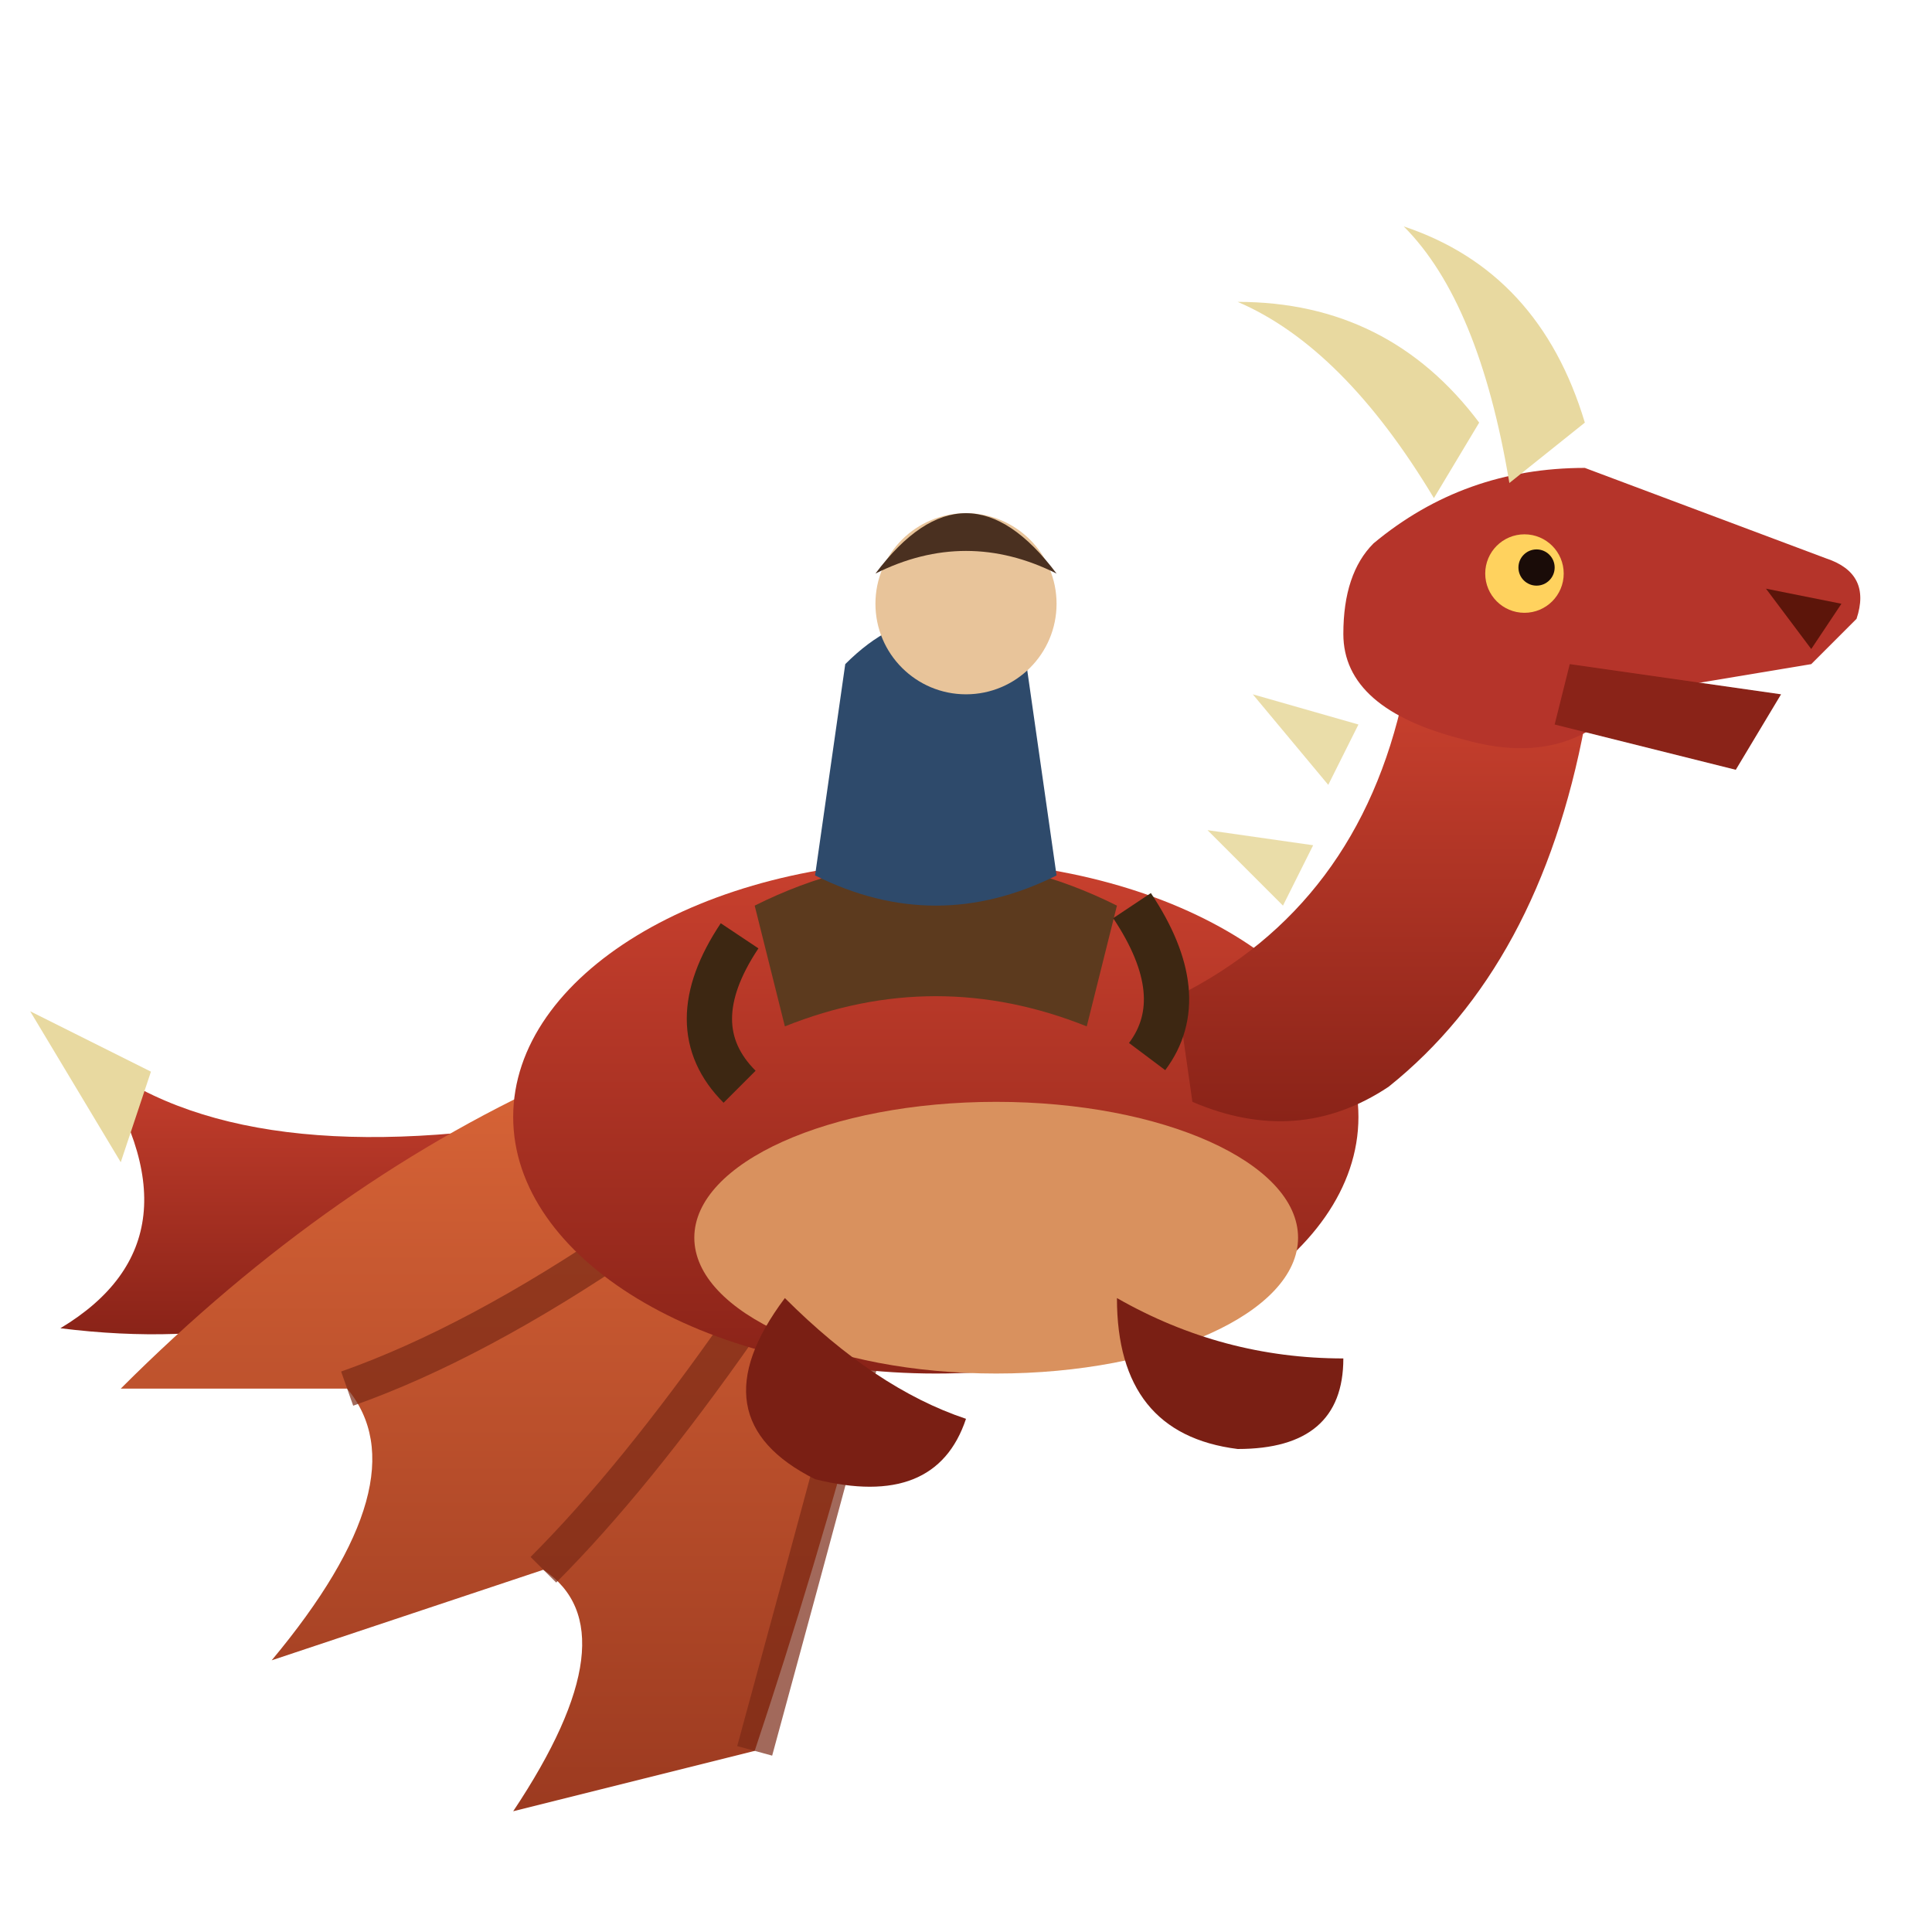
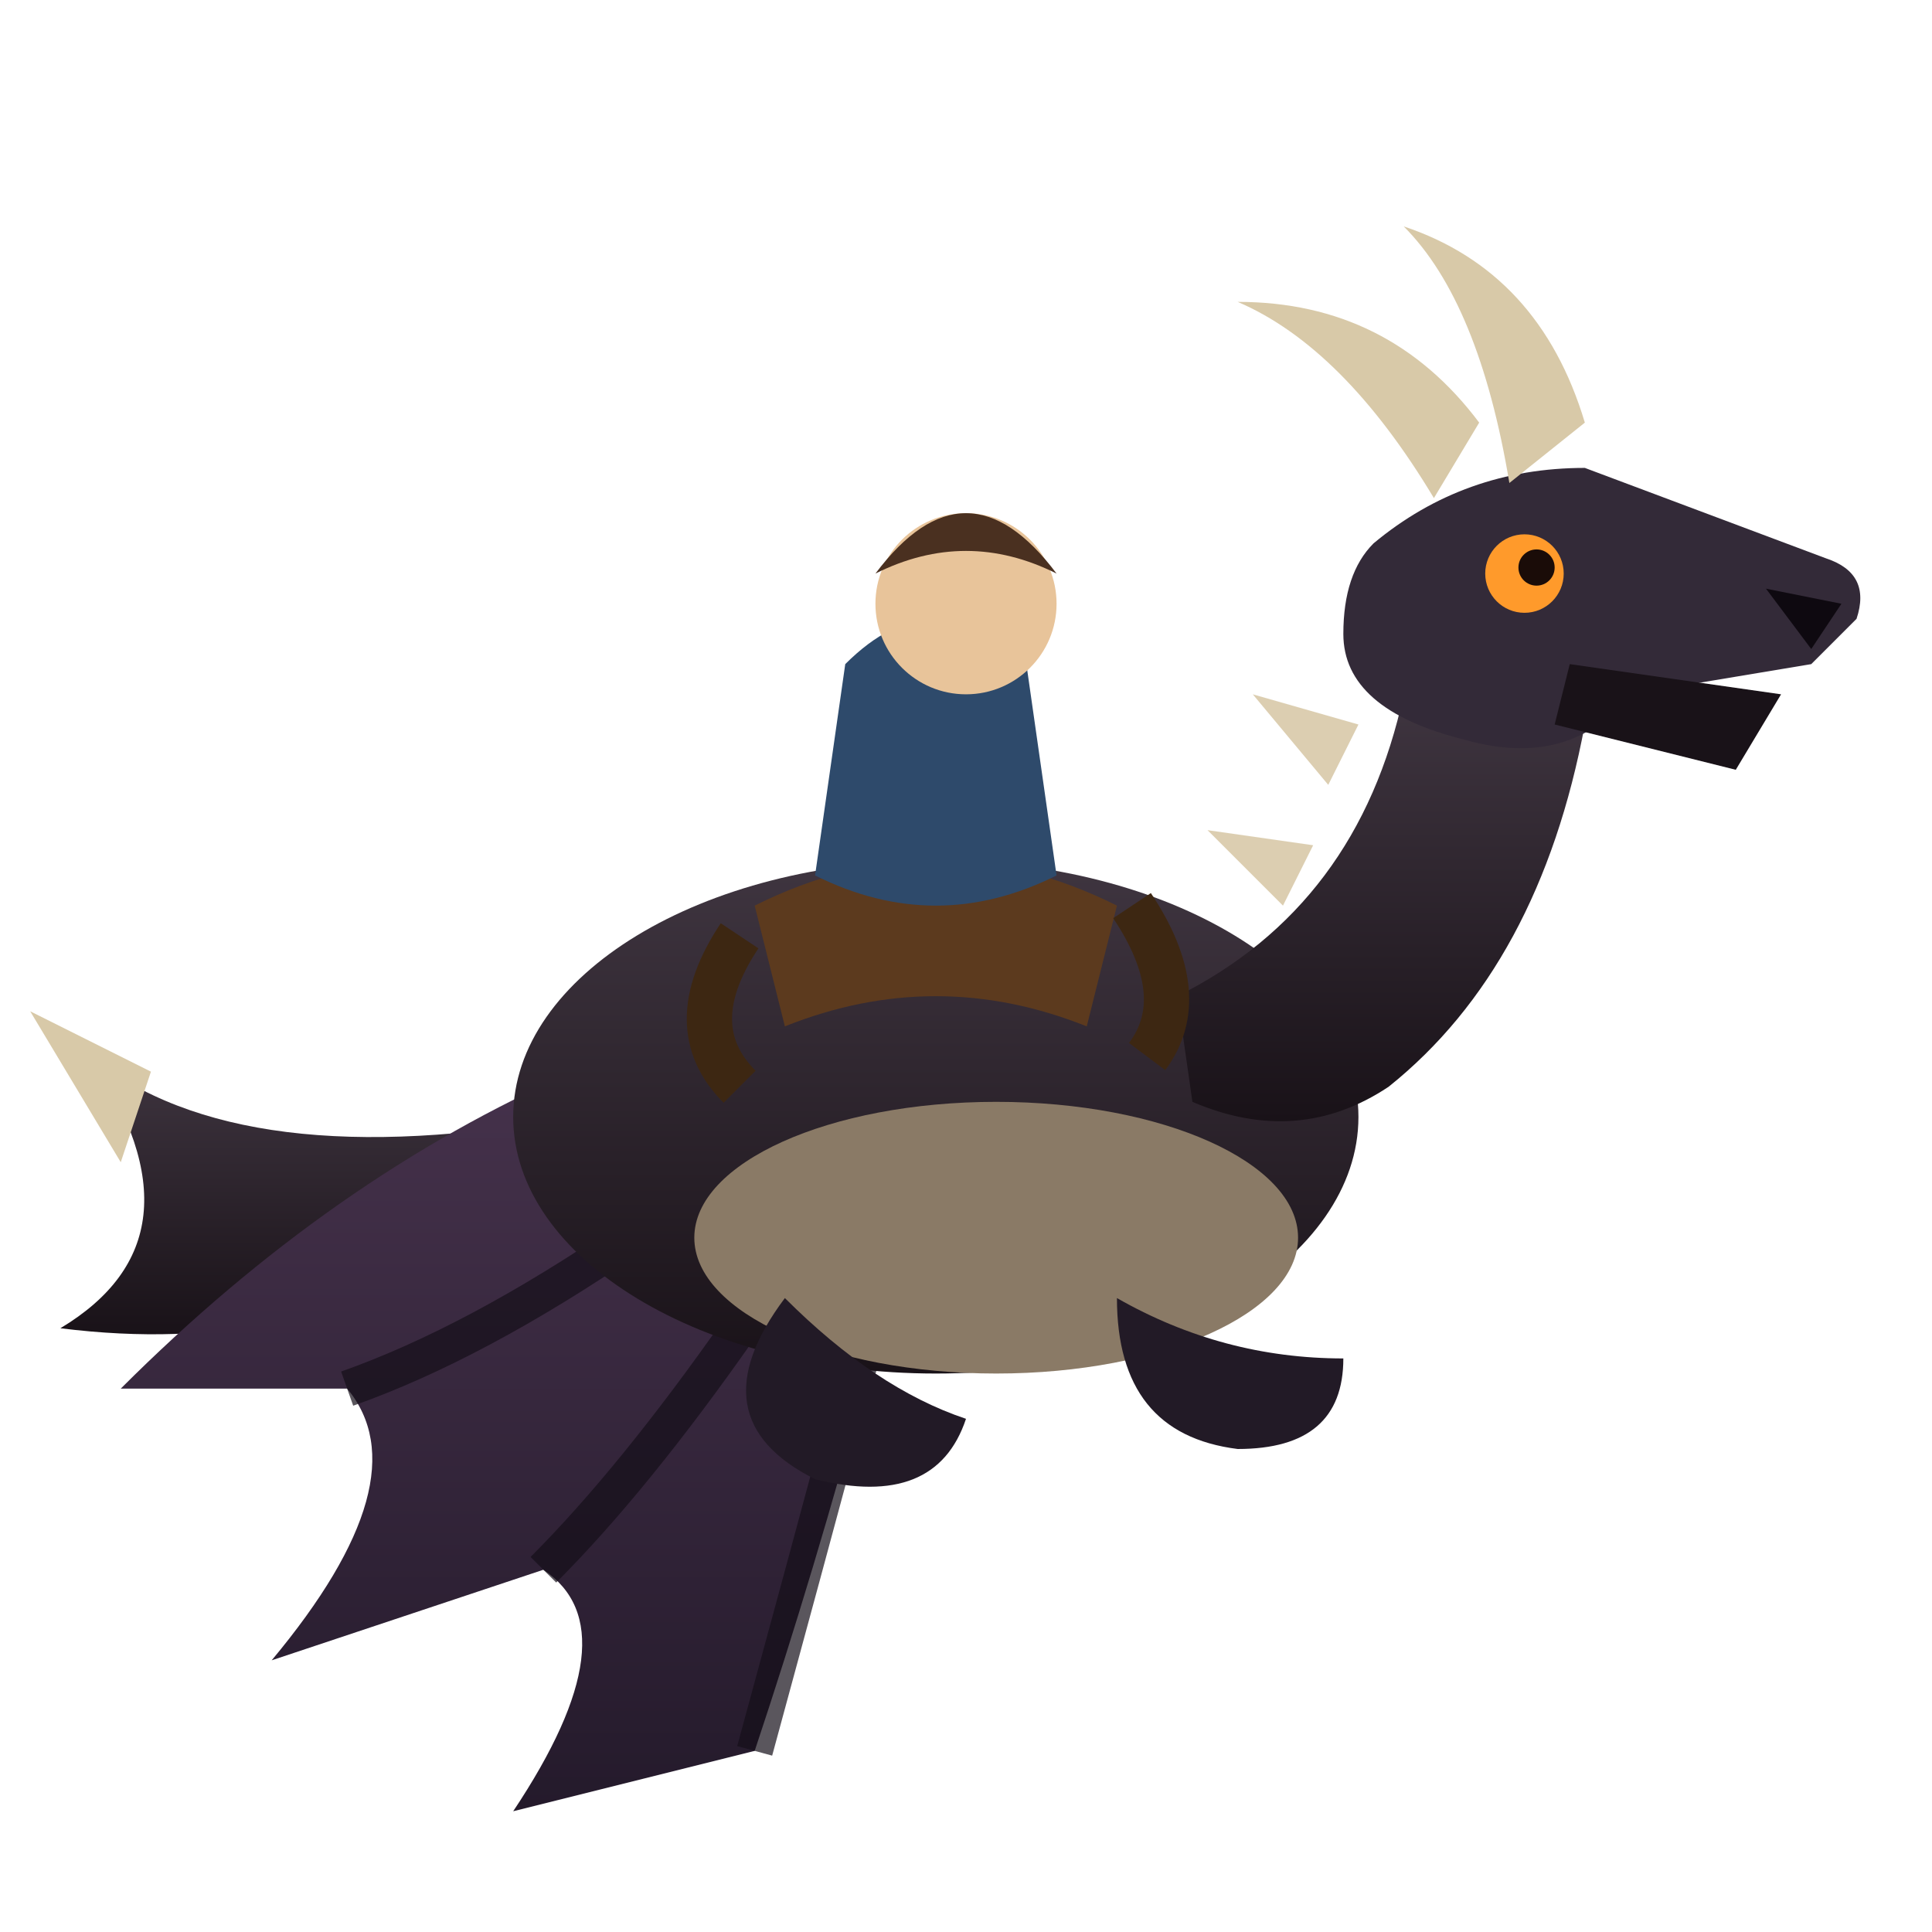
<svg xmlns="http://www.w3.org/2000/svg" width="128" height="128" viewBox="0 0 128 128">
  <defs>
    <linearGradient id="body" x1="0" y1="0" x2="0" y2="1">
-       <stop offset="0" stop-color="#c8402e" />
-       <stop offset="1" stop-color="#8a2318" />
+       <stop offset="0" stop-color="#3f3540" />
+       <stop offset="1" stop-color="#191218" />
    </linearGradient>
    <linearGradient id="wingg" x1="0" y1="0" x2="0" y2="1">
-       <stop offset="0" stop-color="#e06a3a" />
-       <stop offset="1" stop-color="#9c3a20" />
+       <stop offset="0" stop-color="#4a3550" />
+       <stop offset="1" stop-color="#241a2b" />
    </linearGradient>
  </defs>
  <path d="M38 74 Q16 78 6 70 Q14 82 4 88 Q20 90 30 82 Q36 78 40 78 Z" fill="url(#body)" />
-   <path d="M10 71 l-8 -4 6 10 z" fill="#e8d9a0" />
+   <path d="M10 71 l-8 -4 6 10 z" fill="#d8c9a8" />
  <path d="M64 64            Q58 92 50 116            L34 120            Q42 108 36 104            L18 110            Q28 98 23 92            L8 92            Q22 78 38 71            Q54 66 64 64 Z" fill="url(#wingg)" />
-   <path d="M64 64 Q56 94 50 116 M64 64 Q48 92 36 104 M64 64 Q40 86 23 92" stroke="#7a2a16" stroke-width="2.4" fill="none" opacity=".7" />
+   <path d="M64 64 Q56 94 50 116 M64 64 Q48 92 36 104 M64 64 Q40 86 23 92" stroke="#140e18" stroke-width="2.4" fill="none" opacity=".7" />
  <ellipse cx="62" cy="74" rx="28" ry="17" fill="url(#body)" />
-   <ellipse cx="66" cy="82" rx="20" ry="9" fill="#d9915e" />
-   <path d="M52 86 q-6 8 2 12 q8 2 10 -4 q-6 -2 -12 -8 z" fill="#7a1f14" />
+   <ellipse cx="66" cy="82" rx="20" ry="9" fill="#8a7a66" />
+   <path d="M52 86 q-6 8 2 12 q8 2 10 -4 q-6 -2 -12 -8 z" fill="#221a26" />
  <path d="M78 66 Q90 60 93 46 L105 48 Q102 64 92 72 Q86 76 79 73 Z" fill="url(#body)" />
-   <path d="M91 36 q6 -5 14 -5 l16 6 q3 1 2 4 l-3 3 -12 2 q-4 5 -11 3 q-8 -2 -8 -7 q0 -4 2 -6 z" fill="#b5342a" />
-   <path d="M104 44 l14 2 -3 5 -12 -3 z" fill="#8a2318" />
-   <path d="M117 39 l5 1 -2 3 z" fill="#5c150a" />
-   <circle cx="101" cy="38" r="2.6" fill="#ffd25e" />
+   <path d="M91 36 q6 -5 14 -5 l16 6 q3 1 2 4 l-3 3 -12 2 q-4 5 -11 3 q-8 -2 -8 -7 q0 -4 2 -6 z" fill="#332a38" />
+   <path d="M104 44 l14 2 -3 5 -12 -3 z" fill="#191218" />
+   <path d="M117 39 l5 1 -2 3 z" fill="#0e0910" />
+   <circle cx="101" cy="38" r="2.6" fill="#ff9a2b" />
  <circle cx="101.8" cy="37.6" r="1.2" fill="#1a0c08" />
-   <path d="M95 33 q-6 -10 -13 -13 q10 0 16 8 z" fill="#e8d9a0" />
-   <path d="M100 32 q-2 -12 -7 -17 q9 3 12 13 z" fill="#e8d9a0" />
-   <path d="M90 48 l-7 -2 5 6 z M87 56 l-7 -1 5 5 z" fill="#e8d9a0" opacity=".9" />
+   <path d="M95 33 q-6 -10 -13 -13 q10 0 16 8 z" fill="#d8c9a8" />
+   <path d="M100 32 q-2 -12 -7 -17 q9 3 12 13 z" fill="#d8c9a8" />
+   <path d="M90 48 l-7 -2 5 6 z M87 56 l-7 -1 5 5 z" fill="#d8c9a8" opacity=".9" />
  <path d="M50 60 q12 -6 24 0 l-2 8 q-10 -4 -20 0 z" fill="#5c3a1e" />
  <path d="M49 62 q-4 6 0 10 M75 60 q4 6 1 10" stroke="#3d2712" stroke-width="3" fill="none" />
  <path d="M56 44 q6 -6 12 0 l2 14 q-8 4 -16 0 z" fill="#2e4a6b" />
  <circle cx="64" cy="40" r="6" fill="#e8c49a" />
  <path d="M58 38 q6 -8 12 0 q-6 -3 -12 0 z" fill="#4a3020" />
-   <path d="M74 86 q0 9 8 10 q7 0 7 -6 q-8 0 -15 -4 z" fill="#7a1f14" />
+   <path d="M74 86 q0 9 8 10 q7 0 7 -6 q-8 0 -15 -4 z" fill="#221a26" />
</svg>
